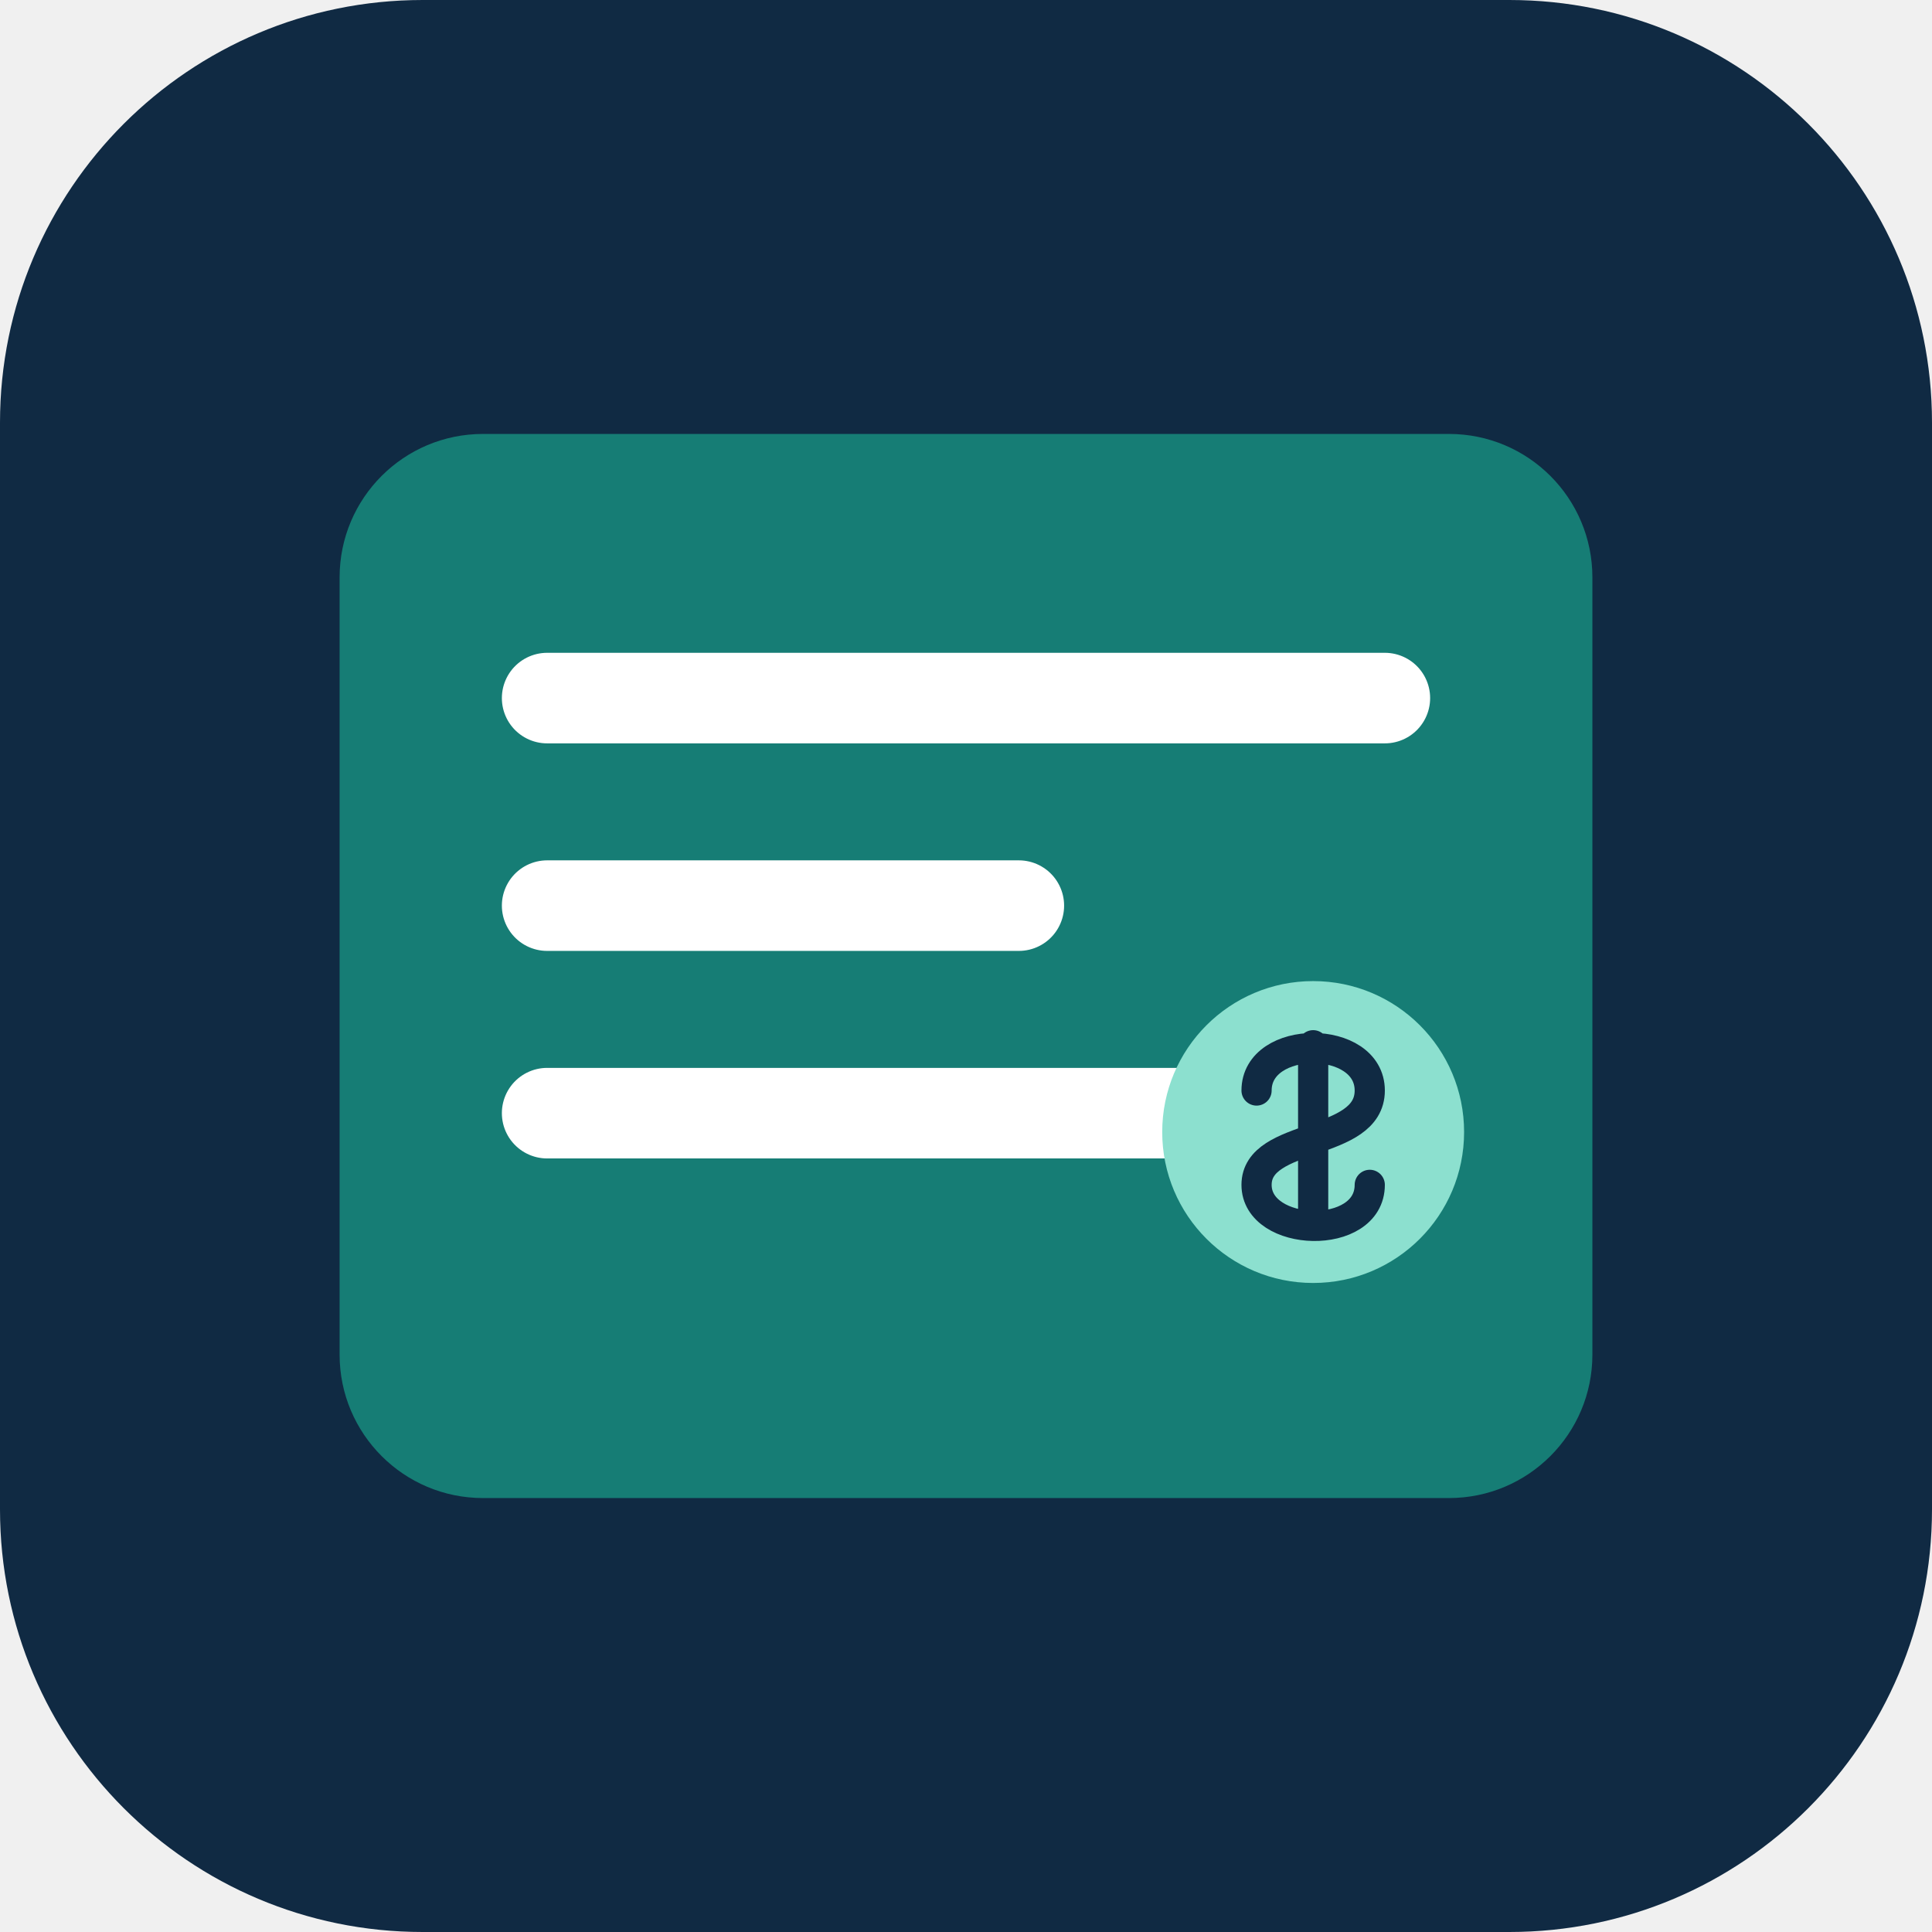
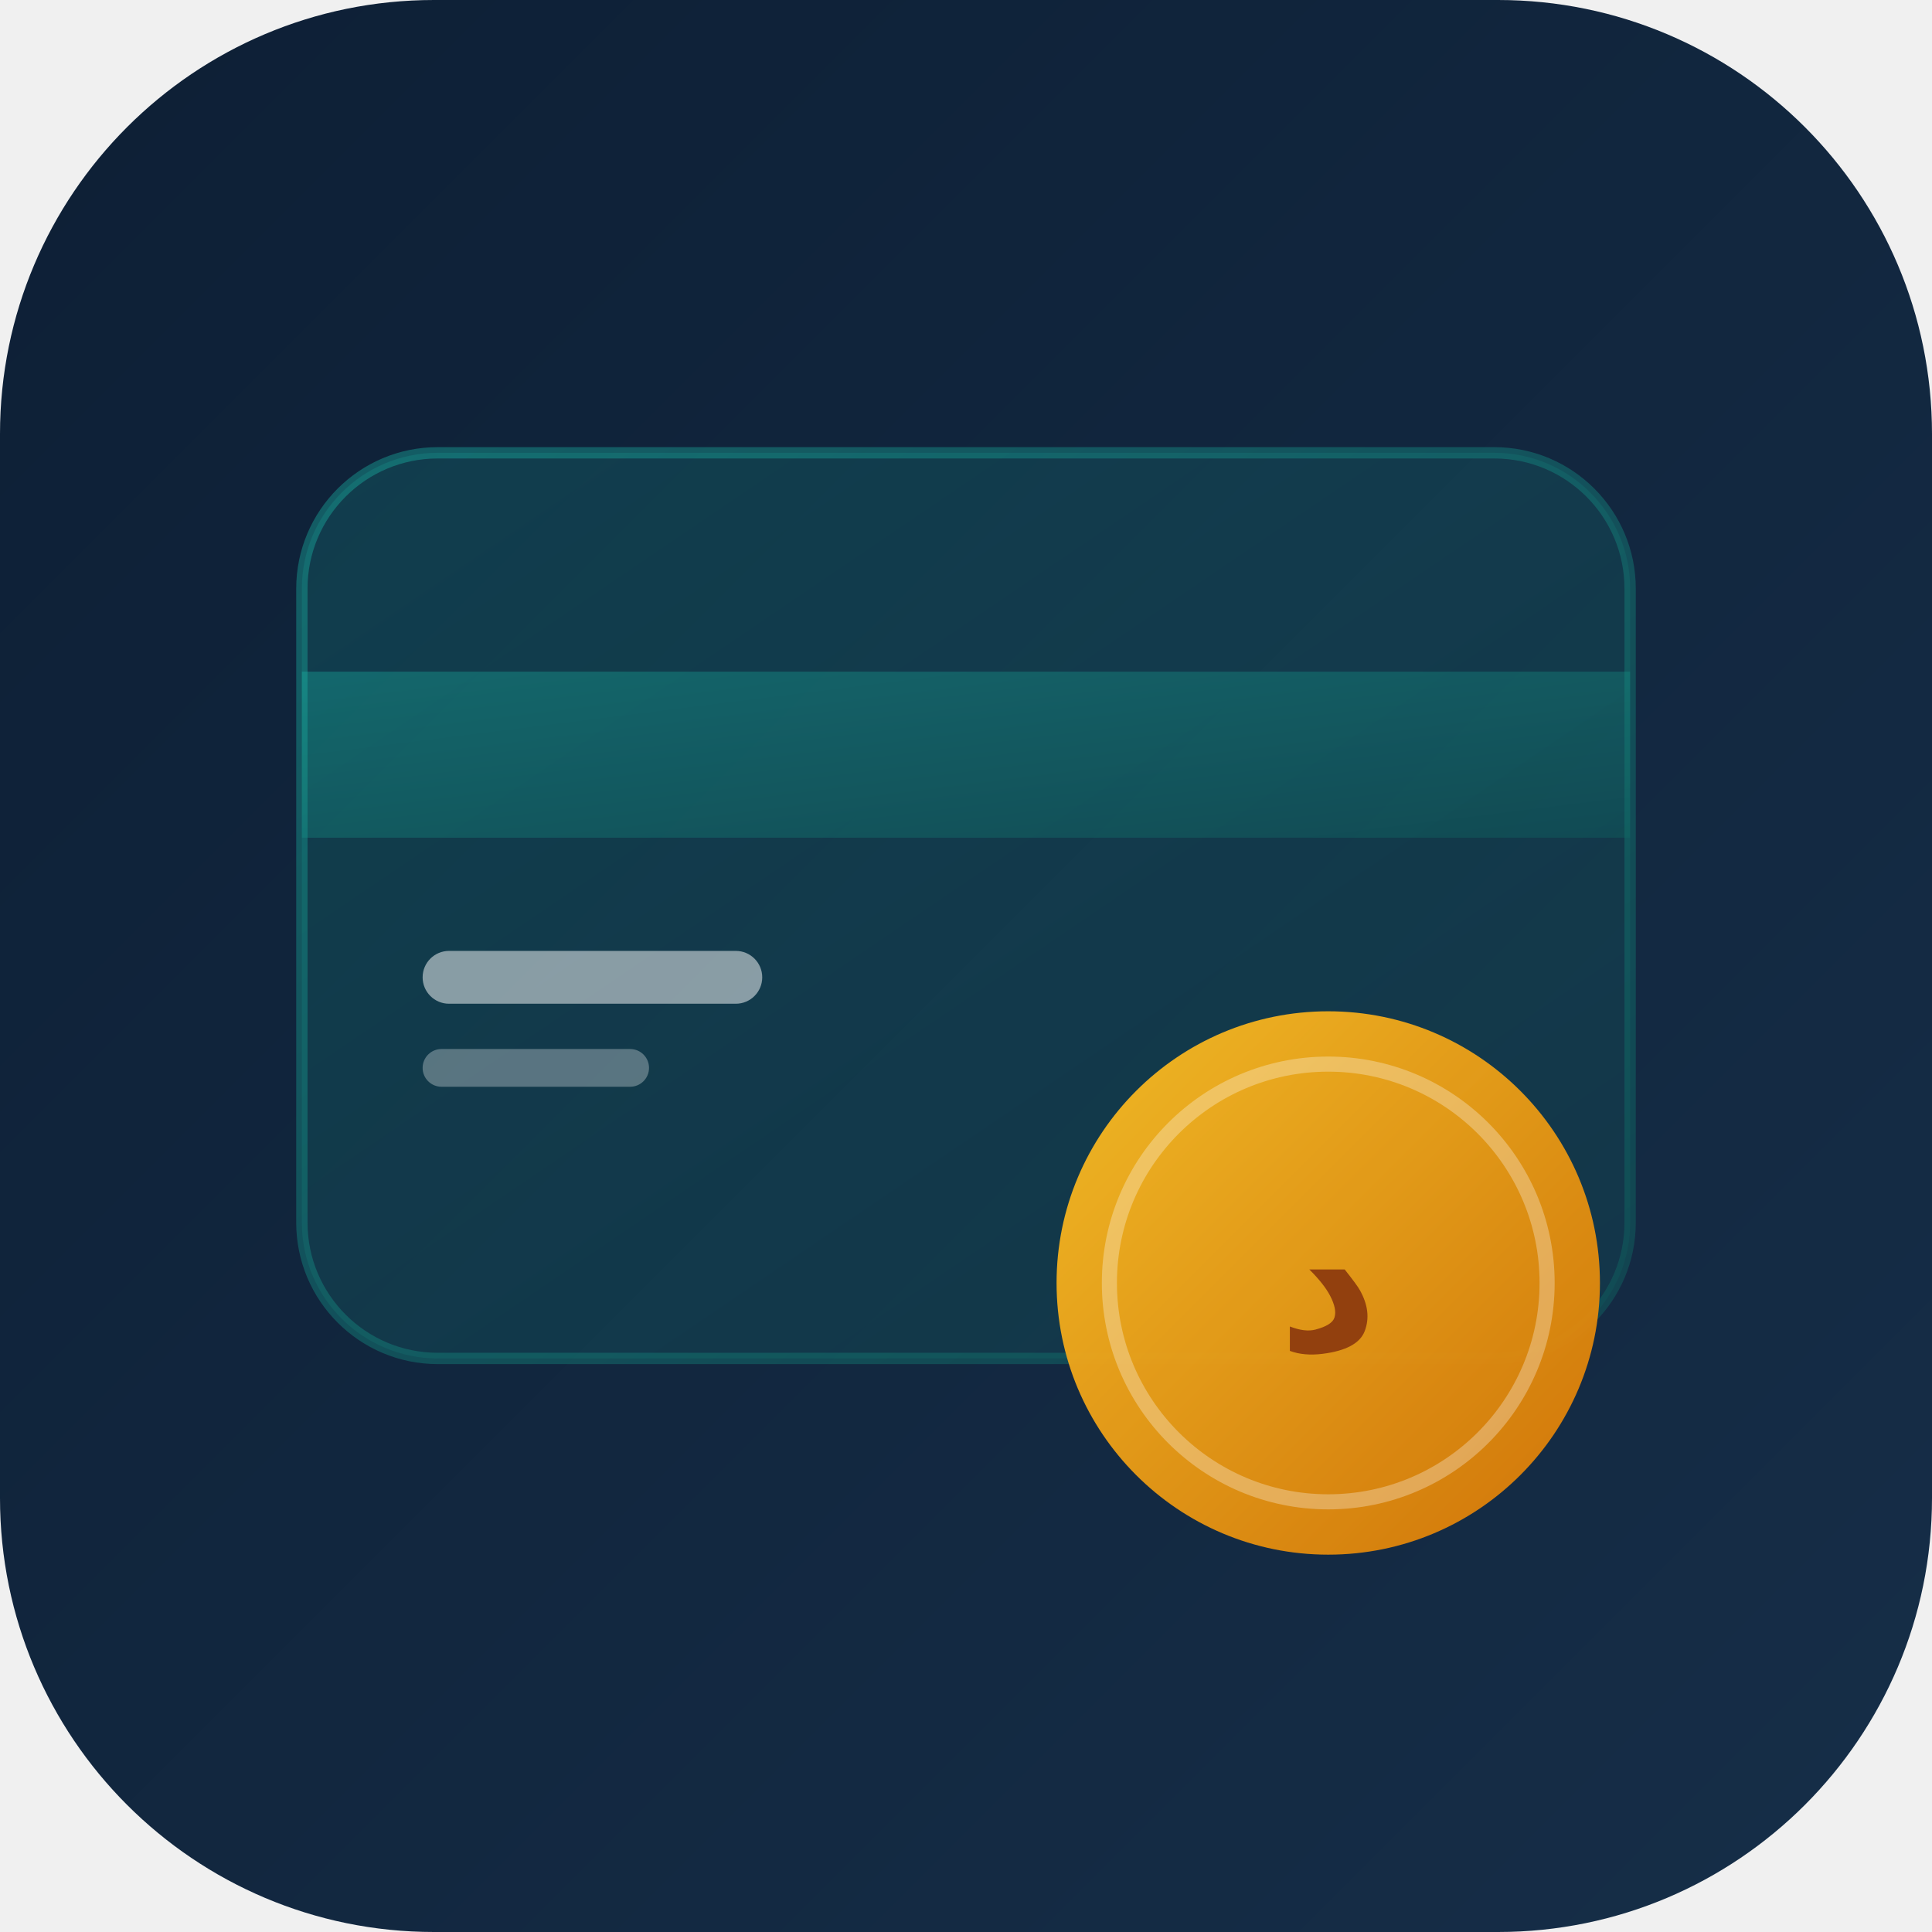
<svg xmlns="http://www.w3.org/2000/svg" viewBox="0 0 512 512">
-   <rect width="512" height="512" rx="112" fill="#102a43" />
-   <rect x="90" y="115" width="332" height="282" rx="38" fill="#167d75" />
-   <path d="M145 185h222M145 240h125M145 295h190" stroke="#fff" stroke-width="24" stroke-linecap="round" />
-   <circle cx="348" cy="300" r="40" fill="#8ce0cf" />
-   <path d="M348 277v46m-15-34c0-15 30-15 30 0s-30 11-30 25 30 15 30 0" fill="none" stroke="#102a43" stroke-width="8" stroke-linecap="round" />
+   <defs>
+     <linearGradient id="bg" x1="0%" y1="0%" x2="100%" y2="100%">
+       <stop offset="0%" stop-color="#0d1f35" />
+       <stop offset="100%" stop-color="#162e48" />
+     </linearGradient>
+     <linearGradient id="accent" x1="0%" y1="0%" x2="100%" y2="100%">
+       <stop offset="0%" stop-color="#1ab8a8" />
+       <stop offset="100%" stop-color="#0e6b63" />
+     </linearGradient>
+     <linearGradient id="coin" x1="0%" y1="0%" x2="100%" y2="100%">
+       <stop offset="0%" stop-color="#fbbf24" />
+       <stop offset="100%" stop-color="#d97706" />
+     </linearGradient>
+   </defs>
+   <rect width="512" height="512" rx="115" fill="url(#bg)" />
+   <rect x="80" y="120" width="352" height="240" rx="36" fill="url(#accent)" opacity="0.18" />
+   <rect x="80" y="120" width="352" height="240" rx="36" fill="none" stroke="url(#accent)" stroke-width="3" opacity="0.4" />
+   <rect x="80" y="178" width="352" height="44" fill="url(#accent)" opacity="0.35" />
+   <rect x="112" y="252" width="90" height="14" rx="7" fill="white" opacity="0.5" />
+   <rect x="112" y="278" width="60" height="10" rx="5" fill="white" opacity="0.3" />
+   <circle cx="352" cy="340" r="72" fill="url(#coin)" opacity="0.95" />
+   <circle cx="352" cy="340" r="58" fill="none" stroke="white" stroke-width="4" opacity="0.3" />
+   <text x="352" y="358" text-anchor="middle" font-family="'Inter',system-ui,sans-serif" font-weight="800" font-size="52" fill="#92400e">د</text>
</svg>
